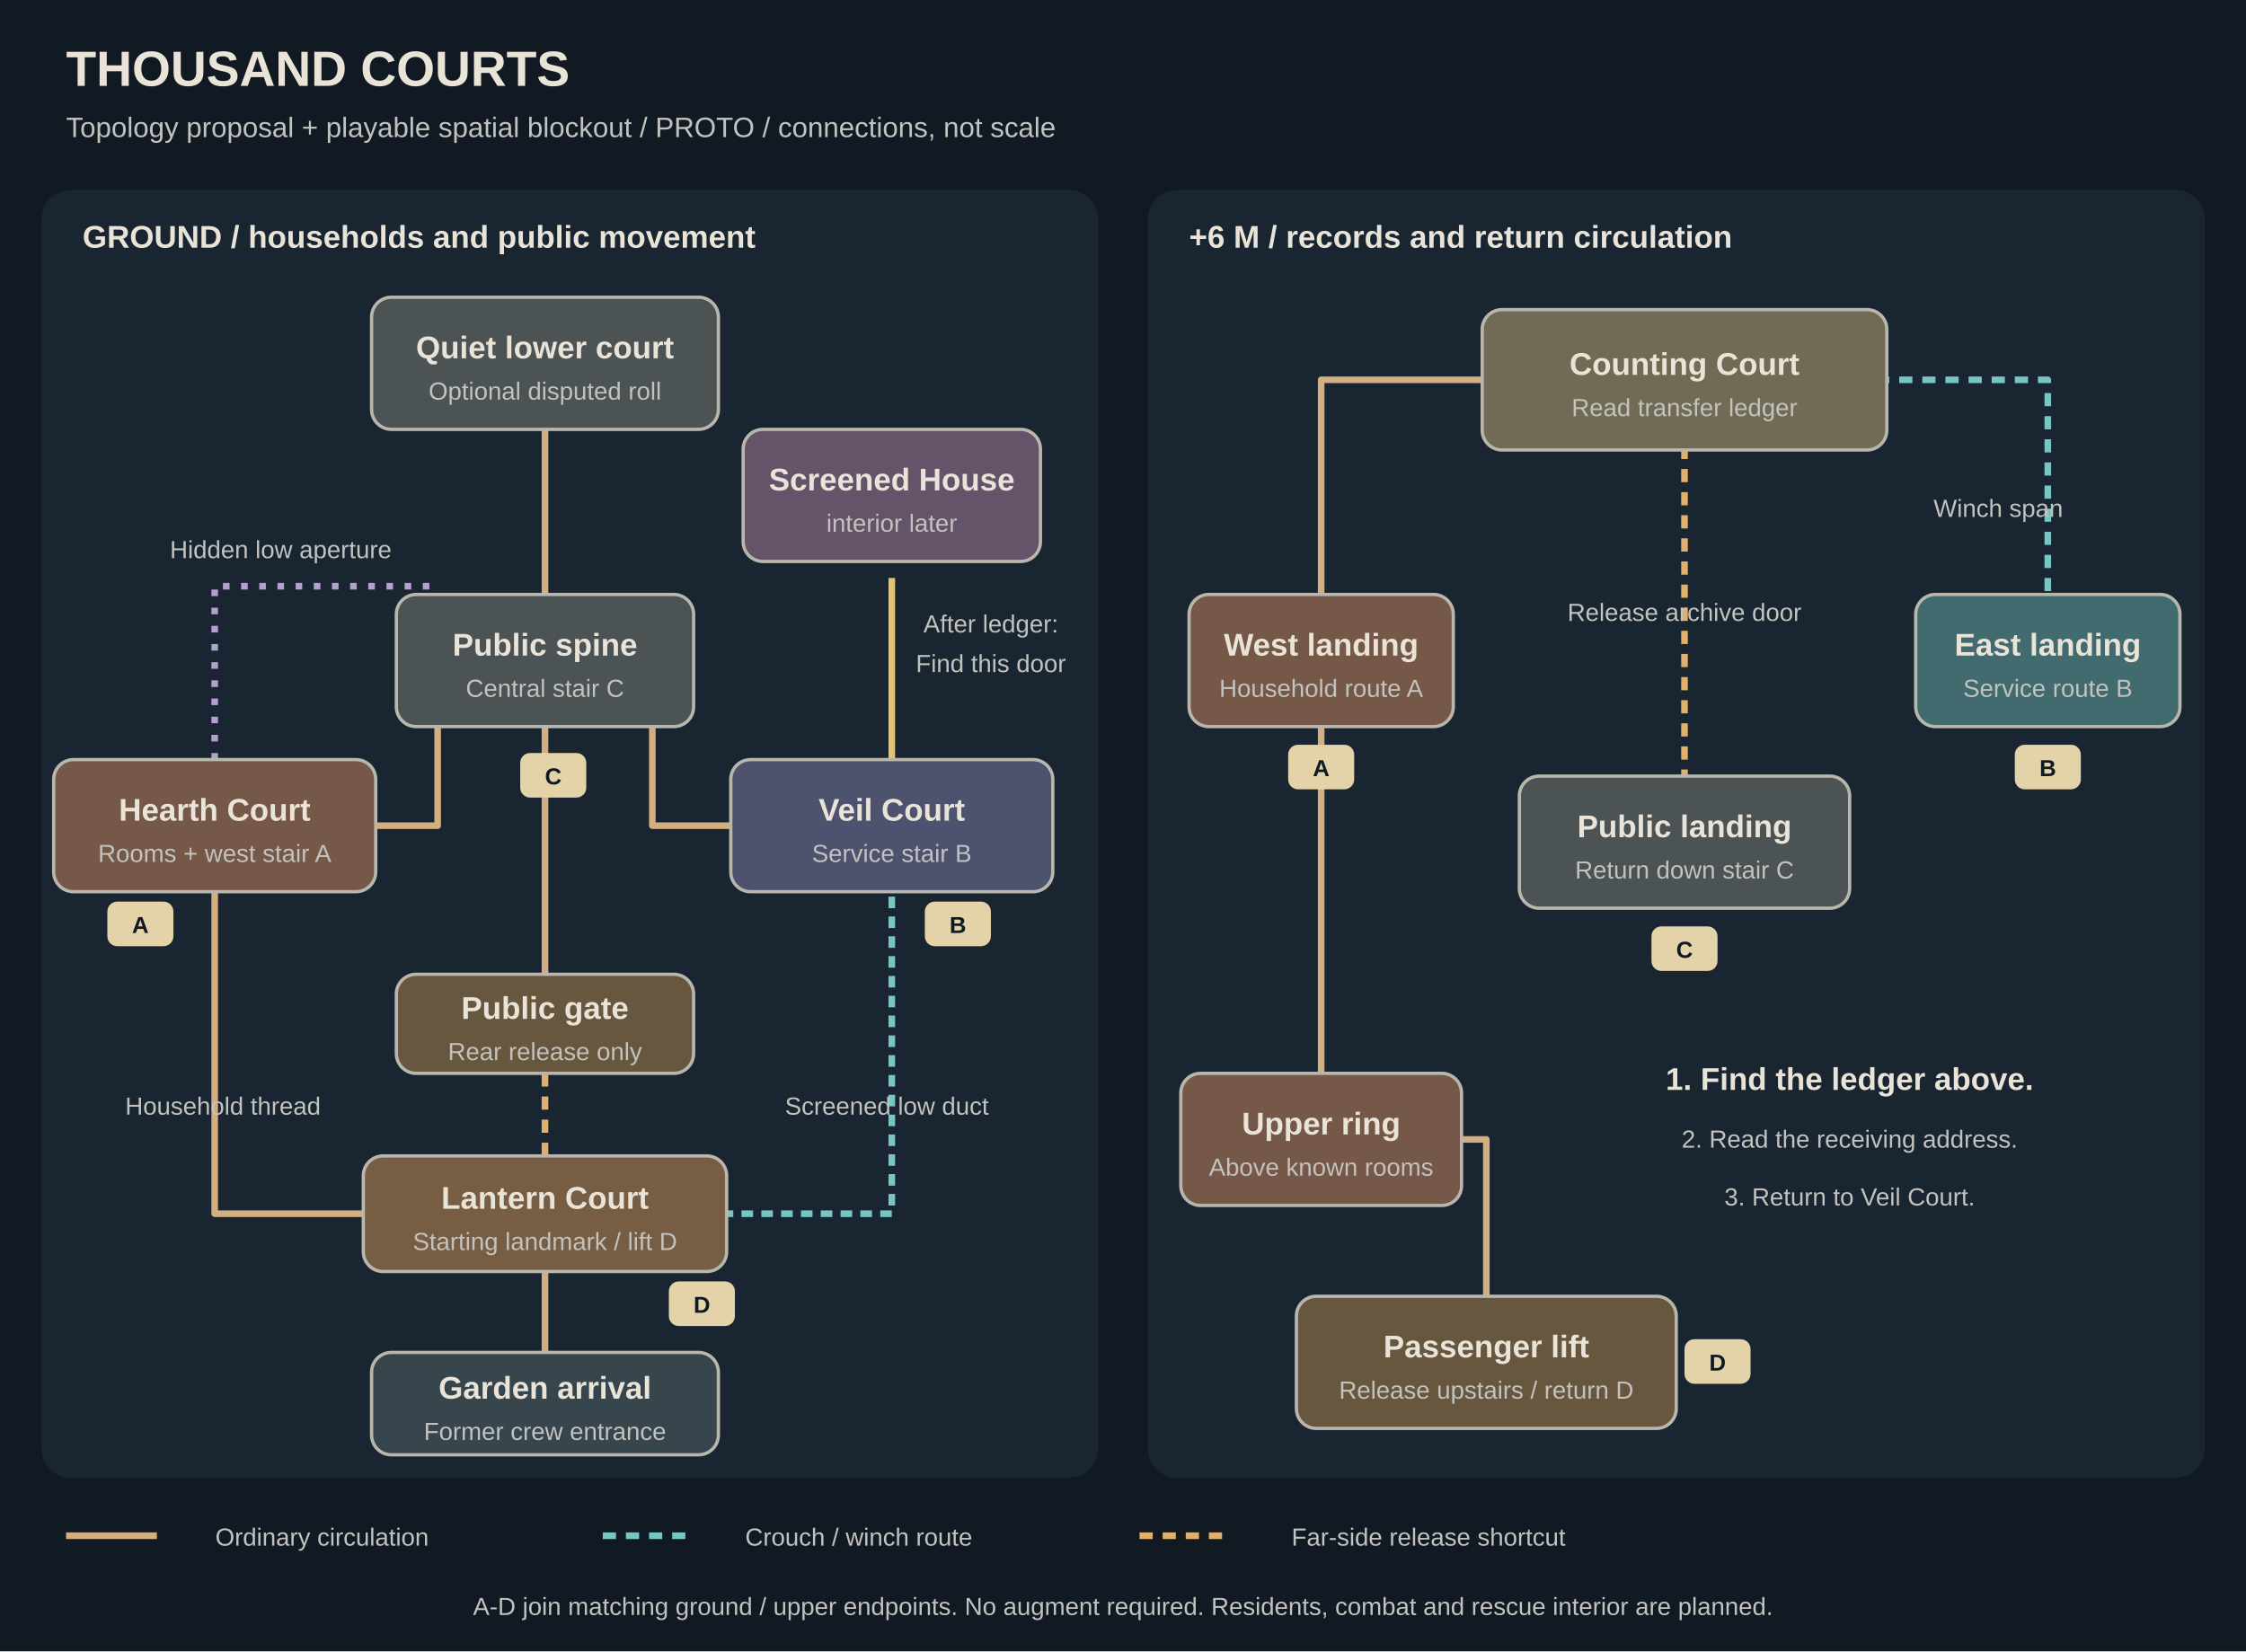
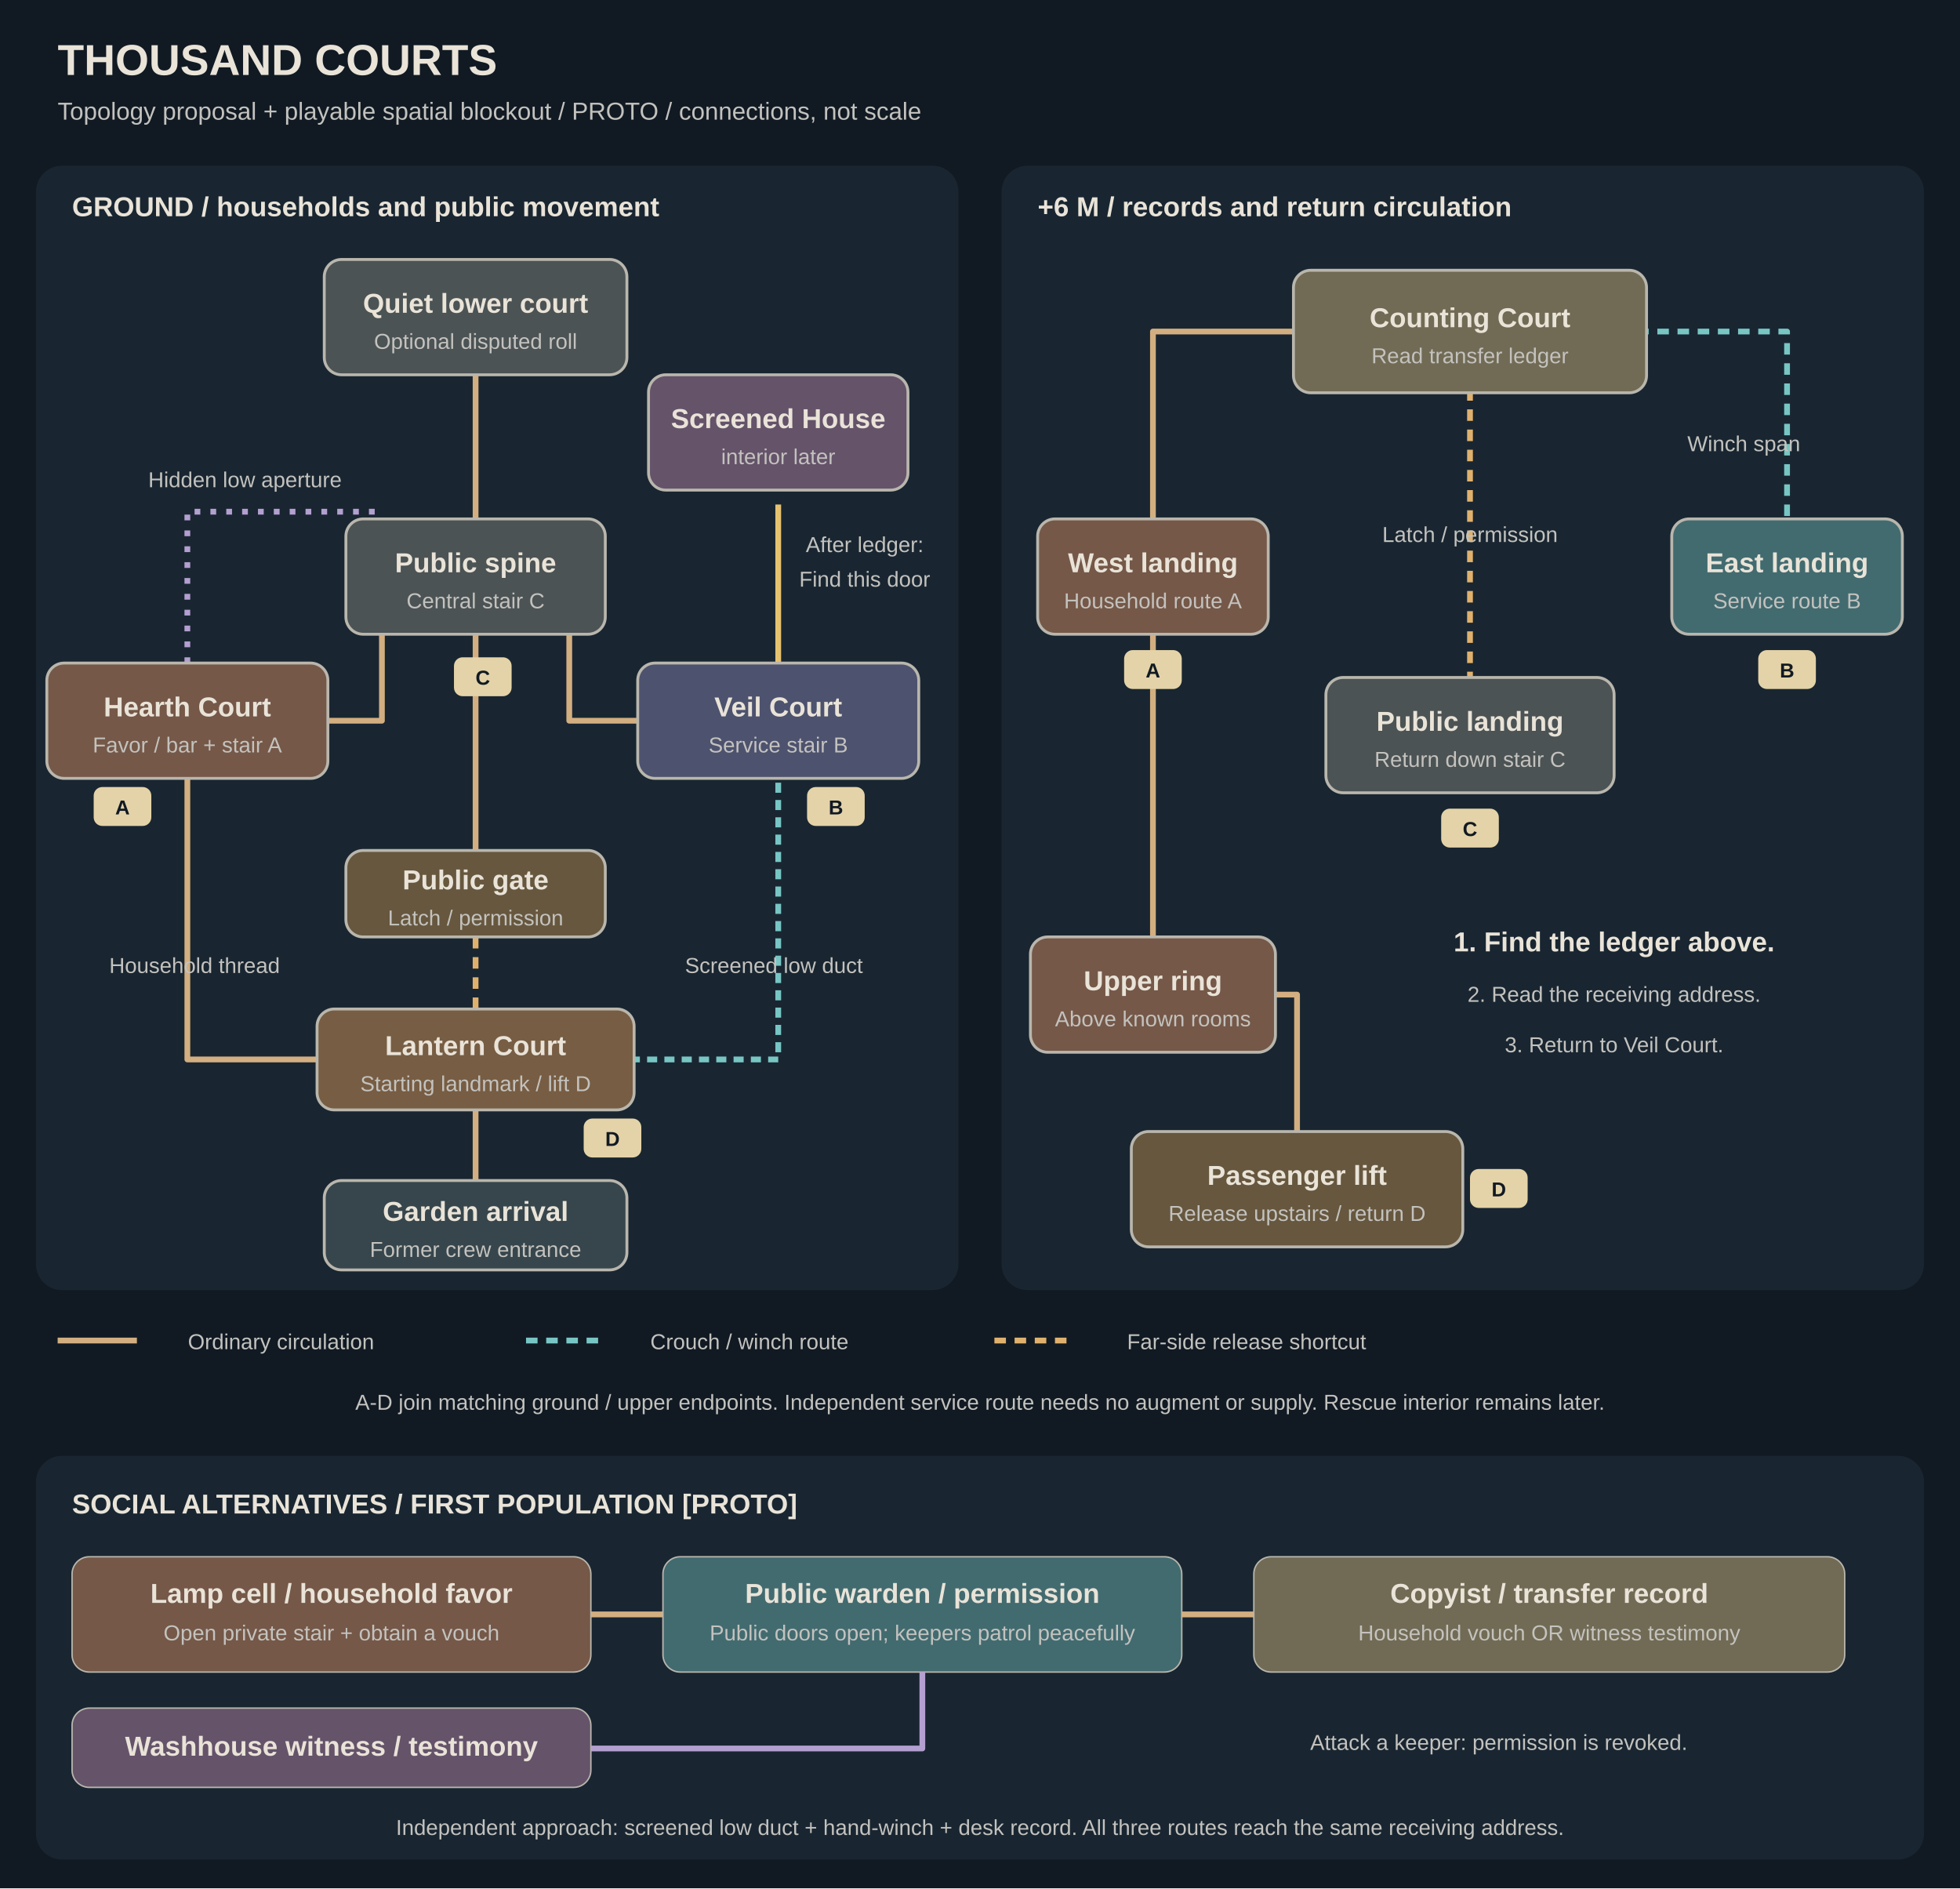
- <svg xmlns="http://www.w3.org/2000/svg" width="1360" height="1000" viewBox="0 0 1360 1000">
+ <svg xmlns="http://www.w3.org/2000/svg" width="1360" height="1310" viewBox="0 0 1360 1310">
  <defs>
    <marker id="arrow" viewBox="0 0 10 10" refX="9" refY="5" markerWidth="7" markerHeight="7" orient="auto-start-reverse">
      <path d="M0 0L10 5L0 10" fill="none" stroke="context-stroke" stroke-width="2" />
    </marker>
  </defs>
  <style>text{font-family:Arial,sans-serif;fill:#e9e3d8}.title{font-size:30px;font-weight:bold}.sub{font-size:17px;fill:#c3c2be}.name{font-size:19px;font-weight:bold}.small{font-size:15px;fill:#c3c2be}.tag{font-size:14px;font-weight:bold;fill:#111a23}.edge{fill:none;stroke-width:4;stroke-linejoin:round}.node{stroke-width:2;rx:12}</style>
-   <rect width="1360" height="1000" fill="#111a23" />
+   <rect width="1360" height="1310" fill="#111a23" />
  <text x="40" y="52" class="title">THOUSAND COURTS</text>
  <text x="40" y="83" class="sub">Topology proposal + playable spatial blockout / PROTO / connections, not scale</text>
  <rect x="25" y="115" width="640" height="780" rx="18" fill="#192631" />
  <rect x="695" y="115" width="640" height="780" rx="18" fill="#192631" />
  <text x="50" y="150" class="name">GROUND / households and public movement</text>
  <text x="720" y="150" class="name">+6 M / records and return circulation</text>
  <path d="M330 825V770" class="edge" stroke="#d3ae80" />
  <path d="M330 700V650" class="edge" stroke="#e0b16d" stroke-dasharray="8 6" />
  <path d="M330 590V440" class="edge" stroke="#d3ae80" />
  <path d="M235 735H130V540" class="edge" stroke="#d3ae80" />
  <path d="M425 735H540V540" class="edge" stroke="#77c6c4" stroke-dasharray="7 5" />
  <path d="M210 500H265V440" class="edge" stroke="#d3ae80" />
  <path d="M450 500H395V440" class="edge" stroke="#d3ae80" />
  <path d="M130 460V355H265" class="edge" stroke="#b49fd1" stroke-dasharray="4 7" />
  <path d="M330 360V260" class="edge" stroke="#d3ae80" />
  <path d="M540 460V350" class="edge" stroke="#e6c26f" />
  <text x="135" y="675" class="small" text-anchor="middle">Household thread</text>
  <text x="537" y="675" class="small" text-anchor="middle">Screened low duct</text>
  <text x="170" y="338" class="small" text-anchor="middle">Hidden low aperture</text>
  <text x="600" y="383" class="small" text-anchor="middle">After ledger:</text>
  <text x="600" y="407" class="small" text-anchor="middle">Find this door</text>
  <rect x="225.0" y="819.0" width="210" height="62" class="node" fill="#37464c" stroke="#b9b6ad" />
  <text x="330" y="847" class="name" text-anchor="middle">Garden arrival</text>
  <text x="330" y="872" class="small" text-anchor="middle">Former crew entrance</text>
  <rect x="220.0" y="700.0" width="220" height="70" class="node" fill="#775d43" stroke="#b9b6ad" />
  <text x="330" y="732" class="name" text-anchor="middle">Lantern Court</text>
  <text x="330" y="757" class="small" text-anchor="middle">Starting landmark / lift D</text>
  <rect x="240.0" y="590.0" width="180" height="60" class="node" fill="#66573e" stroke="#b9b6ad" />
  <text x="330" y="617" class="name" text-anchor="middle">Public gate</text>
-   <text x="330" y="642" class="small" text-anchor="middle">Rear release only</text>
+   <text x="330" y="642" class="small" text-anchor="middle">Latch / permission</text>
  <rect x="32.5" y="460.0" width="195" height="80" class="node" fill="#755848" stroke="#b9b6ad" />
  <text x="130" y="497" class="name" text-anchor="middle">Hearth Court</text>
-   <text x="130" y="522" class="small" text-anchor="middle">Rooms + west stair A</text>
+   <text x="130" y="522" class="small" text-anchor="middle">Favor / bar + stair A</text>
  <rect x="442.5" y="460.0" width="195" height="80" class="node" fill="#4d526e" stroke="#b9b6ad" />
  <text x="540" y="497" class="name" text-anchor="middle">Veil Court</text>
  <text x="540" y="522" class="small" text-anchor="middle">Service stair B</text>
  <rect x="240.0" y="360.0" width="180" height="80" class="node" fill="#4c5354" stroke="#b9b6ad" />
  <text x="330" y="397" class="name" text-anchor="middle">Public spine</text>
  <text x="330" y="422" class="small" text-anchor="middle">Central stair C</text>
  <rect x="225.0" y="180.0" width="210" height="80" class="node" fill="#4c5354" stroke="#b9b6ad" />
  <text x="330" y="217" class="name" text-anchor="middle">Quiet lower court</text>
  <text x="330" y="242" class="small" text-anchor="middle">Optional disputed roll</text>
  <rect x="450.0" y="260.0" width="180" height="80" class="node" fill="#65536a" stroke="#b9b6ad" />
  <text x="540" y="297" class="name" text-anchor="middle">Screened House</text>
  <text x="540" y="322" class="small" text-anchor="middle">interior later</text>
  <rect x="65" y="546" width="40" height="27" rx="6" fill="#e4d3a8" />
  <text x="85" y="565" class="tag" text-anchor="middle">A</text>
  <rect x="560" y="546" width="40" height="27" rx="6" fill="#e4d3a8" />
  <text x="580" y="565" class="tag" text-anchor="middle">B</text>
  <rect x="315" y="456" width="40" height="27" rx="6" fill="#e4d3a8" />
  <text x="335" y="475" class="tag" text-anchor="middle">C</text>
  <rect x="405" y="776" width="40" height="27" rx="6" fill="#e4d3a8" />
  <text x="425" y="795" class="tag" text-anchor="middle">D</text>
  <path d="M800 400V230H910" class="edge" stroke="#d3ae80" />
  <path d="M1240 400V230H1130" class="edge" stroke="#77c6c4" stroke-dasharray="8 6" />
  <path d="M1020 270V470" class="edge" stroke="#e0b16d" stroke-dasharray="8 6" />
  <path d="M800 440V690H900V790" class="edge" stroke="#d3ae80" />
  <text x="1210" y="313" class="small" text-anchor="middle">Winch span</text>
-   <text x="1020" y="376" class="small" text-anchor="middle">Release archive door</text>
+   <text x="1020" y="376" class="small" text-anchor="middle">Latch / permission</text>
  <rect x="897.5" y="187.5" width="245" height="85" class="node" fill="#716b55" stroke="#b9b6ad" />
  <text x="1020" y="227" class="name" text-anchor="middle">Counting Court</text>
  <text x="1020" y="252" class="small" text-anchor="middle">Read transfer ledger</text>
  <rect x="720.0" y="360.0" width="160" height="80" class="node" fill="#755848" stroke="#b9b6ad" />
  <text x="800" y="397" class="name" text-anchor="middle">West landing</text>
  <text x="800" y="422" class="small" text-anchor="middle">Household route A</text>
  <rect x="1160.0" y="360.0" width="160" height="80" class="node" fill="#426b70" stroke="#b9b6ad" />
  <text x="1240" y="397" class="name" text-anchor="middle">East landing</text>
  <text x="1240" y="422" class="small" text-anchor="middle">Service route B</text>
  <rect x="920.0" y="470.0" width="200" height="80" class="node" fill="#4c5354" stroke="#b9b6ad" />
  <text x="1020" y="507" class="name" text-anchor="middle">Public landing</text>
  <text x="1020" y="532" class="small" text-anchor="middle">Return down stair C</text>
  <rect x="715.0" y="650.0" width="170" height="80" class="node" fill="#755848" stroke="#b9b6ad" />
  <text x="800" y="687" class="name" text-anchor="middle">Upper ring</text>
  <text x="800" y="712" class="small" text-anchor="middle">Above known rooms</text>
  <rect x="785.0" y="785.0" width="230" height="80" class="node" fill="#66573e" stroke="#b9b6ad" />
  <text x="900" y="822" class="name" text-anchor="middle">Passenger lift</text>
  <text x="900" y="847" class="small" text-anchor="middle">Release upstairs / return D</text>
  <rect x="780" y="451" width="40" height="27" rx="6" fill="#e4d3a8" />
  <text x="800" y="470" class="tag" text-anchor="middle">A</text>
  <rect x="1220" y="451" width="40" height="27" rx="6" fill="#e4d3a8" />
  <text x="1240" y="470" class="tag" text-anchor="middle">B</text>
  <rect x="1000" y="561" width="40" height="27" rx="6" fill="#e4d3a8" />
  <text x="1020" y="580" class="tag" text-anchor="middle">C</text>
  <rect x="1020" y="811" width="40" height="27" rx="6" fill="#e4d3a8" />
  <text x="1040" y="830" class="tag" text-anchor="middle">D</text>
  <text x="1120" y="660" class="name" text-anchor="middle">1. Find the ledger above.</text>
  <text x="1120" y="695" class="small" text-anchor="middle">2. Read the receiving address.</text>
  <text x="1120" y="730" class="small" text-anchor="middle">3. Return to Veil Court.</text>
  <path d="M40 930H95" class="edge" stroke="#d3ae80" />
  <text x="195" y="936" class="small" text-anchor="middle">Ordinary circulation</text>
  <path d="M365 930H420" class="edge" stroke="#77c6c4" stroke-dasharray="8 6" />
  <text x="520" y="936" class="small" text-anchor="middle">Crouch / winch route</text>
  <path d="M690 930H745" class="edge" stroke="#e0b16d" stroke-dasharray="8 6" />
  <text x="865" y="936" class="small" text-anchor="middle">Far-side release shortcut</text>
-   <text x="680" y="978" class="small" text-anchor="middle">A-D join matching ground / upper endpoints. No augment required. Residents, combat and rescue interior are planned.</text>
+   <text x="680" y="978" class="small" text-anchor="middle">A-D join matching ground / upper endpoints. Independent service route needs no augment or supply. Rescue interior remains later.</text>
+   <rect x="25" y="1010" width="1310" height="280" rx="18" fill="#192631" />
+   <text x="50" y="1050" class="name">SOCIAL ALTERNATIVES / FIRST POPULATION [PROTO]</text>
+   <rect x="50" y="1080" width="360" height="80" rx="12" fill="#755848" stroke="#b9b6ad" />
+   <text x="230" y="1112" class="name" text-anchor="middle">Lamp cell / household favor</text>
+   <text x="230" y="1138" class="small" text-anchor="middle">Open private stair + obtain a vouch</text>
+   <path d="M410 1120H460" class="edge" stroke="#d3ae80" />
+   <rect x="460" y="1080" width="360" height="80" rx="12" fill="#426b70" stroke="#b9b6ad" />
+   <text x="640" y="1112" class="name" text-anchor="middle">Public warden / permission</text>
+   <text x="640" y="1138" class="small" text-anchor="middle">Public doors open; keepers patrol peacefully</text>
+   <path d="M820 1120H870" class="edge" stroke="#d3ae80" />
+   <rect x="870" y="1080" width="410" height="80" rx="12" fill="#716b55" stroke="#b9b6ad" />
+   <text x="1075" y="1112" class="name" text-anchor="middle">Copyist / transfer record</text>
+   <text x="1075" y="1138" class="small" text-anchor="middle">Household vouch OR witness testimony</text>
+   <rect x="50" y="1185" width="360" height="55" rx="12" fill="#65536a" stroke="#b9b6ad" />
+   <text x="230" y="1218" class="name" text-anchor="middle">Washhouse witness / testimony</text>
+   <path d="M410 1213H640V1160" class="edge" stroke="#b49fd1" />
+   <text x="1040" y="1214" class="small" text-anchor="middle">Attack a keeper: permission is revoked.</text>
+   <text x="680" y="1273" class="small" text-anchor="middle">Independent approach: screened low duct + hand-winch + desk record. All three routes reach the same receiving address.</text>
</svg>
